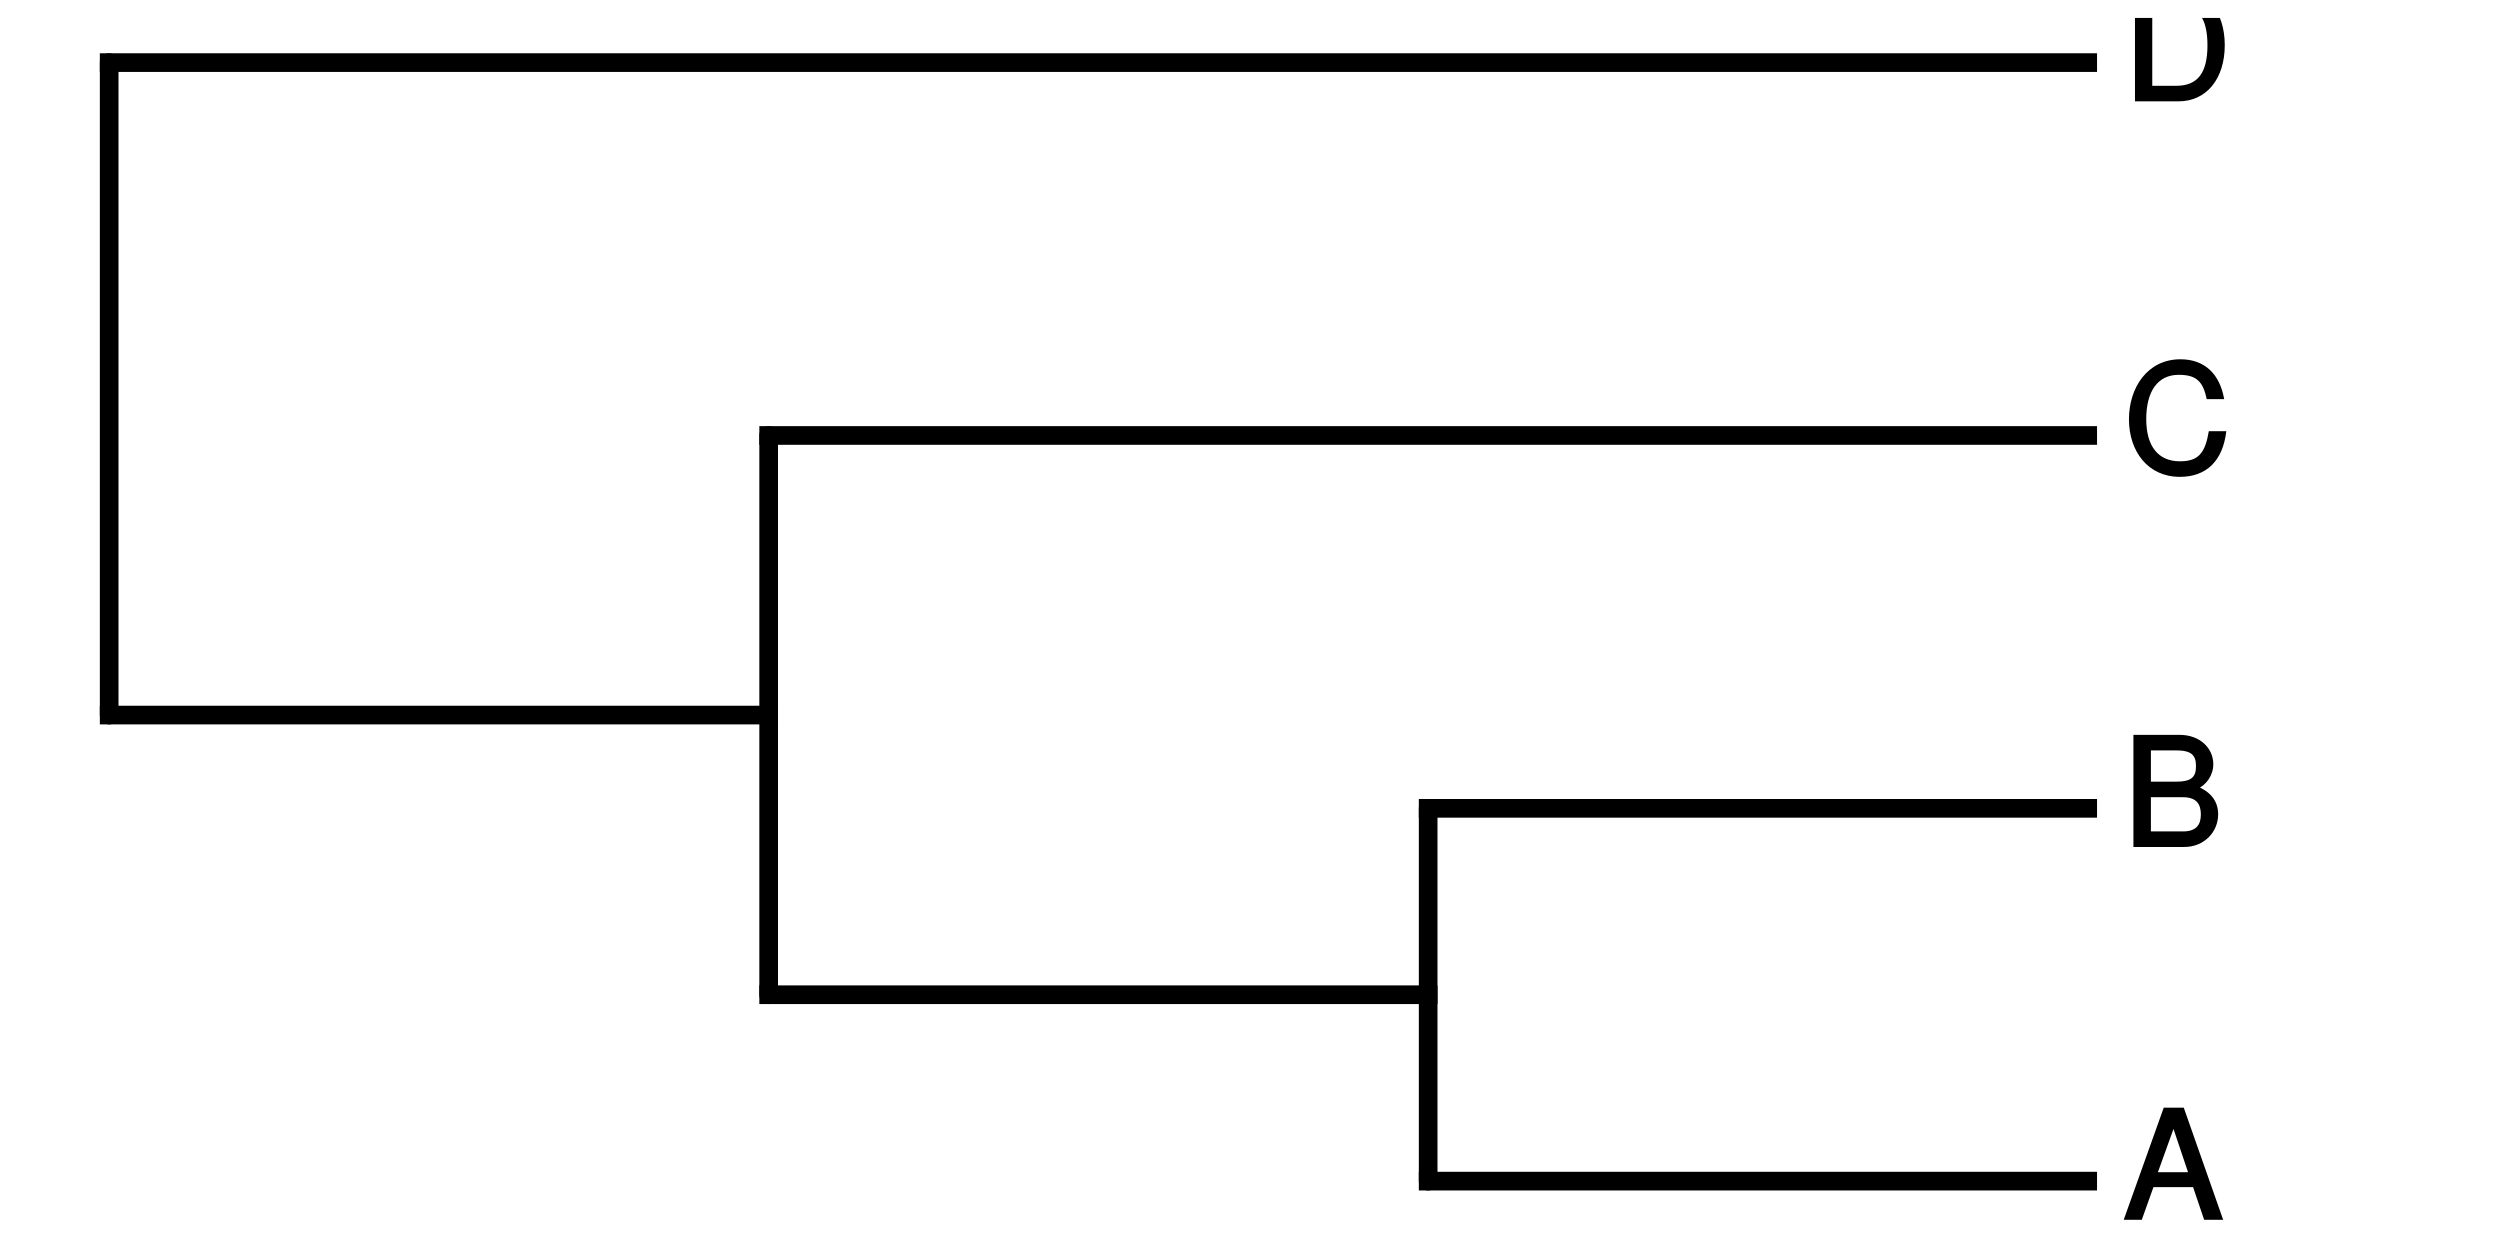
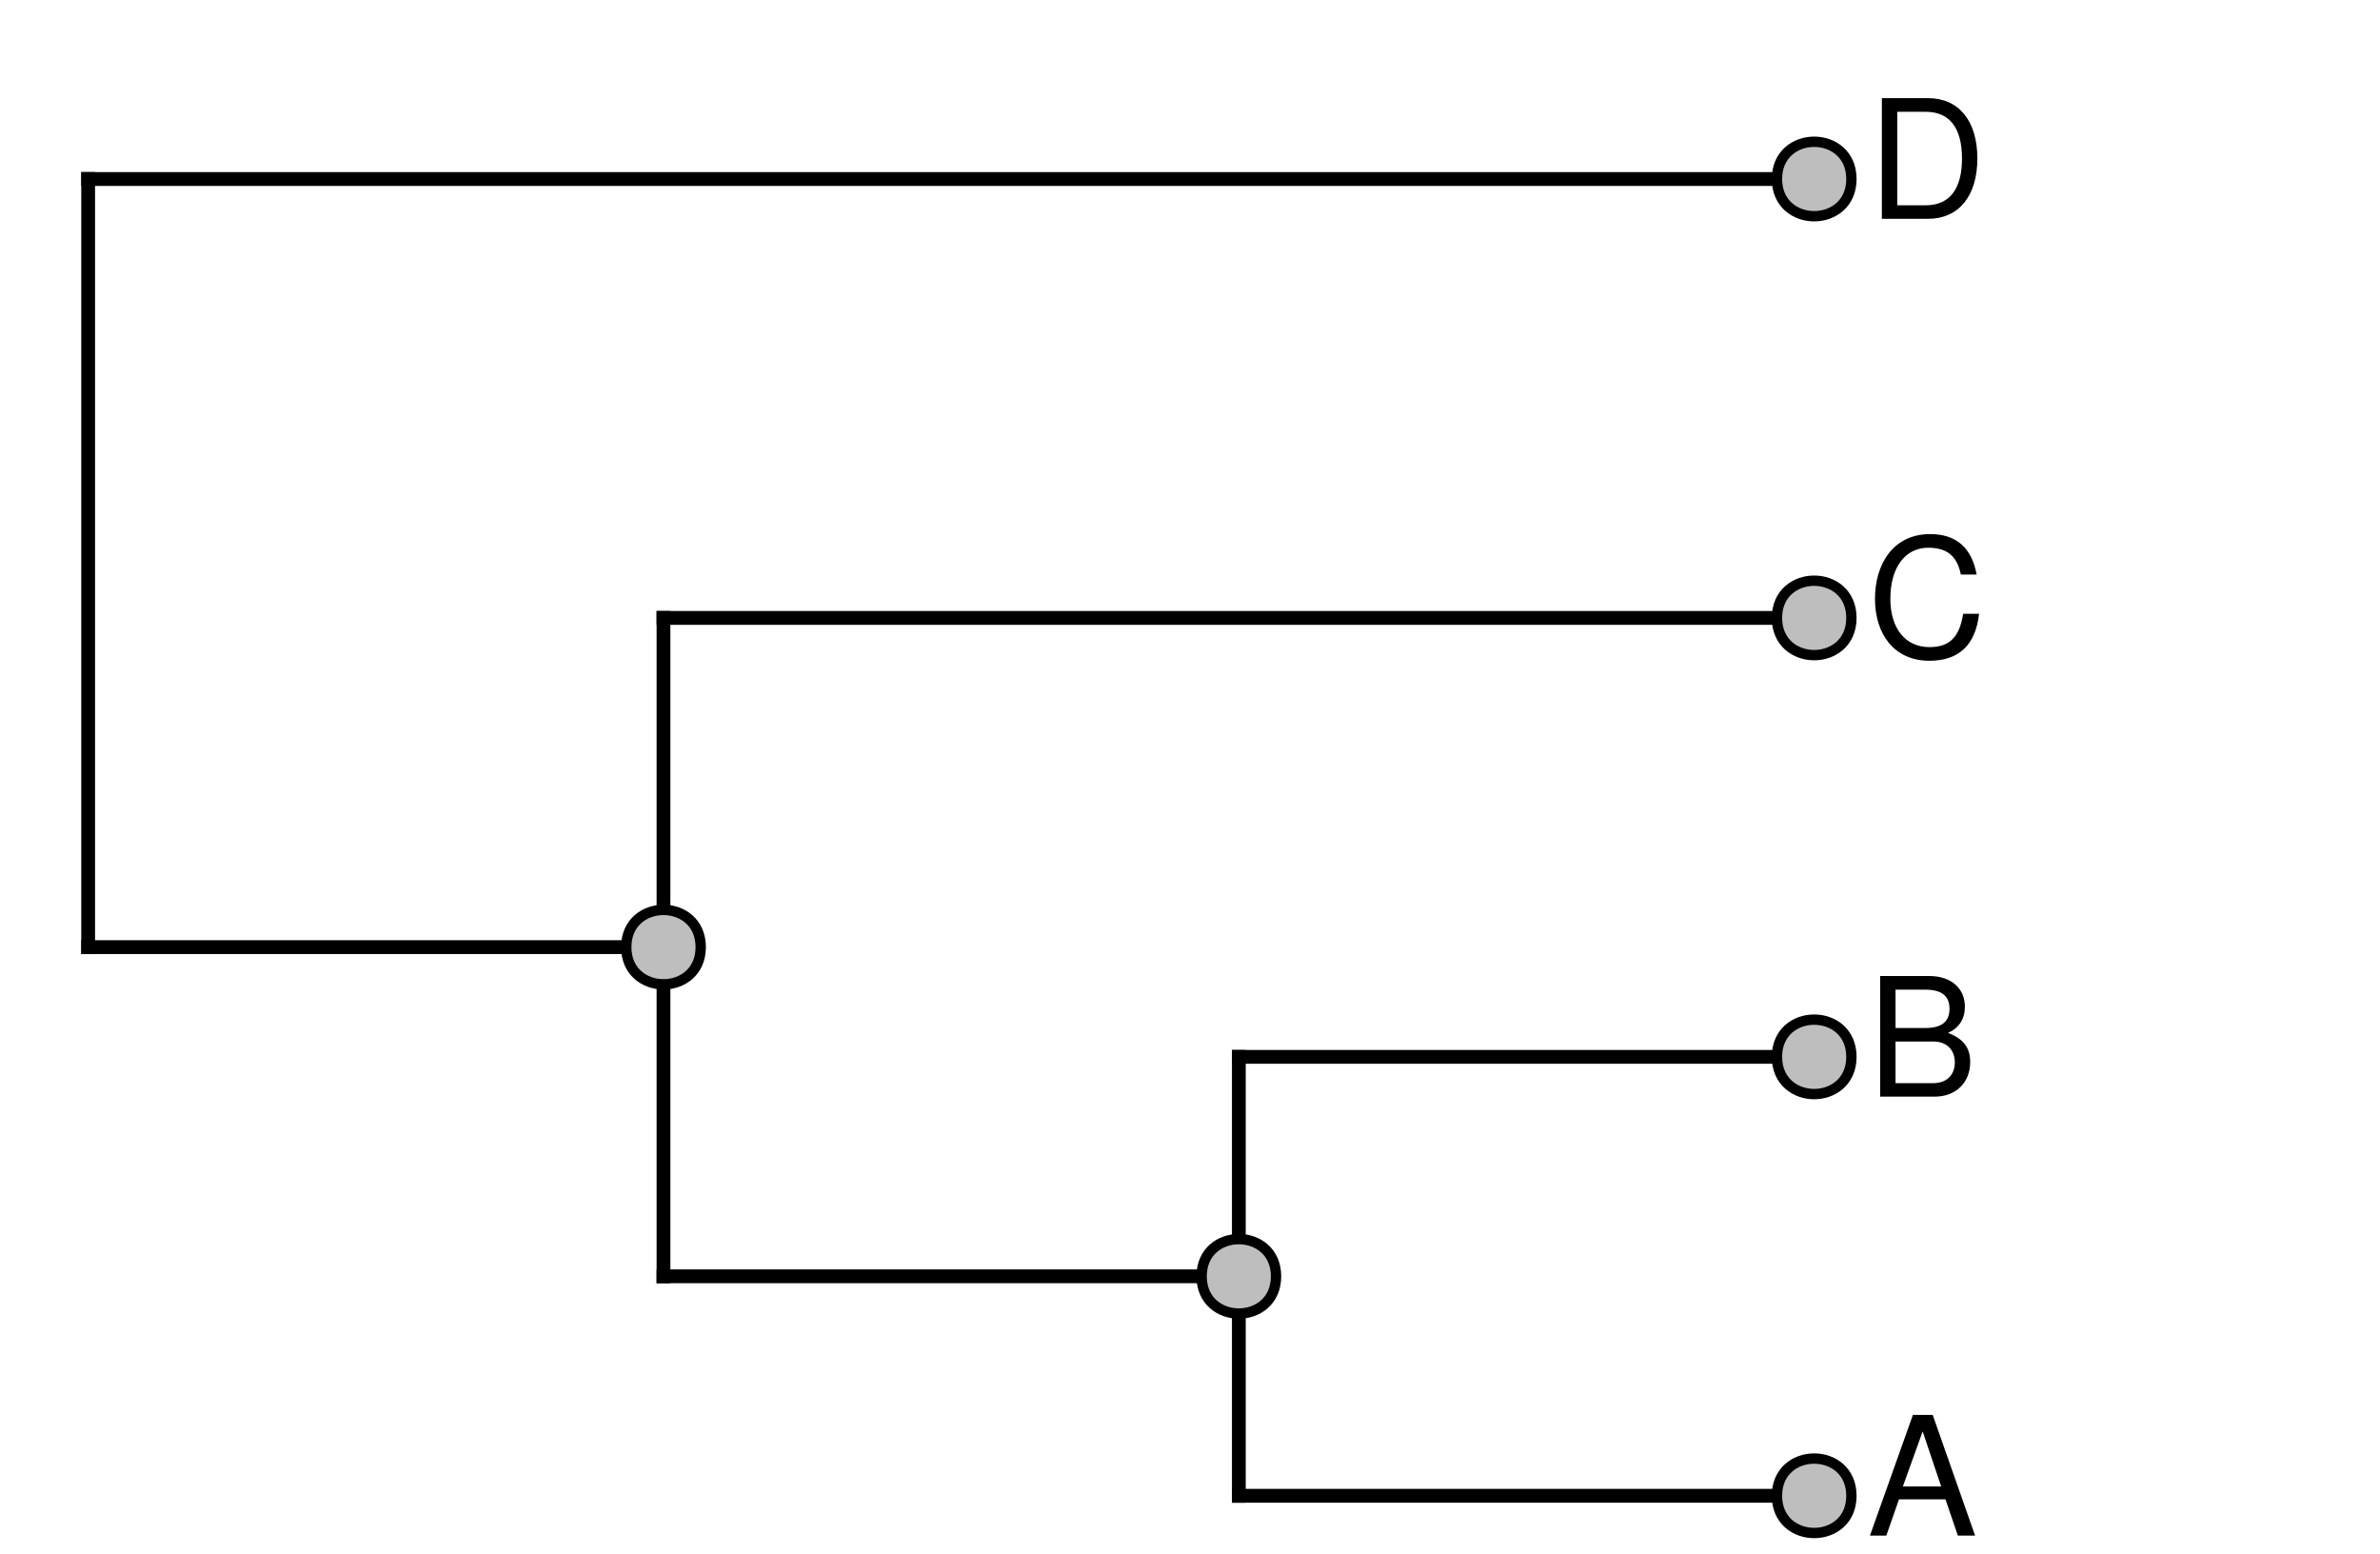
- <svg xmlns="http://www.w3.org/2000/svg" xmlns:xlink="http://www.w3.org/1999/xlink" width="201pt" height="100pt" viewBox="0 0 201 100" version="1.1">
+ <svg xmlns="http://www.w3.org/2000/svg" xmlns:xlink="http://www.w3.org/1999/xlink" width="259pt" height="169pt" viewBox="0 0 259 169" version="1.1">
  <defs>
    <g>
      <symbol overflow="visible" id="glyph0-0">
        <path style="stroke:none;" d="" />
      </symbol>
      <symbol overflow="visible" id="glyph0-1">
-         <path style="stroke:none;" d="M 7.969 -0.125 L 4.844 -9.016 L 3.234 -9.016 L 0.016 0 L 1.469 0 L 2.406 -2.625 L 5.594 -2.625 L 6.484 0 L 8.016 0 Z M 5.375 -3.828 L 2.766 -3.828 L 4.156 -7.688 L 3.891 -7.688 L 5.188 -3.828 Z M 5.375 -3.828 " />
+         <path style="stroke:none;" d="M 11.75 0 L 7.141 -13.125 L 4.984 -13.125 L 0.312 0 L 2.094 0 L 3.469 -3.938 L 8.531 -3.938 L 9.875 0 Z M 8.062 -5.344 L 3.891 -5.344 L 6.047 -11.328 Z M 8.062 -5.344 " />
      </symbol>
      <symbol overflow="visible" id="glyph0-2">
-         <path style="stroke:none;" d="M 7.609 -2.625 C 7.609 -3.688 7 -4.453 5.875 -4.891 L 5.875 -4.625 C 6.672 -4.984 7.219 -5.766 7.219 -6.656 C 7.219 -7.938 6.156 -9.016 4.5 -9.016 L 0.797 -9.016 L 0.797 0 L 4.891 0 C 6.469 0 7.609 -1.188 7.609 -2.625 Z M 5.828 -6.5 C 5.828 -5.609 5.453 -5.25 4.219 -5.25 L 2.203 -5.25 L 2.203 -7.766 L 4.219 -7.766 C 5.453 -7.766 5.828 -7.391 5.828 -6.5 Z M 6.219 -2.609 C 6.219 -1.781 5.844 -1.25 4.781 -1.25 L 2.203 -1.25 L 2.203 -4 L 4.781 -4 C 5.844 -4 6.219 -3.469 6.219 -2.609 Z M 6.219 -2.609 " />
+         <path style="stroke:none;" d="M 11.219 -3.75 C 11.219 -5.328 10.5 -6.281 8.812 -6.938 C 10.016 -7.484 10.641 -8.453 10.641 -9.797 C 10.641 -11.703 9.234 -13.125 6.75 -13.125 L 1.422 -13.125 L 1.422 0 L 7.344 0 C 9.703 0 11.219 -1.578 11.219 -3.75 Z M 8.969 -9.562 C 8.969 -8.219 8.188 -7.469 6.344 -7.469 L 3.094 -7.469 L 3.094 -11.641 L 6.344 -11.641 C 8.188 -11.641 8.969 -10.891 8.969 -9.562 Z M 9.547 -3.719 C 9.547 -2.469 8.766 -1.469 7.188 -1.469 L 3.094 -1.469 L 3.094 -6 L 7.188 -6 C 8.766 -6 9.547 -5 9.547 -3.719 Z M 9.547 -3.719 " />
      </symbol>
      <symbol overflow="visible" id="glyph0-3">
-         <path style="stroke:none;" d="M 8.125 -3.453 L 6.859 -3.453 C 6.562 -1.672 6.016 -1.031 4.531 -1.031 C 2.797 -1.031 1.828 -2.234 1.828 -4.422 C 1.828 -6.656 2.75 -7.984 4.438 -7.984 C 5.812 -7.984 6.391 -7.5 6.688 -6.031 L 8.094 -6.031 C 7.734 -8.094 6.484 -9.234 4.578 -9.234 C 1.922 -9.234 0.438 -6.953 0.438 -4.406 C 0.438 -1.844 1.953 0.219 4.531 0.219 C 6.656 0.219 7.984 -1.047 8.266 -3.453 Z M 8.125 -3.453 " />
+         <path style="stroke:none;" d="M 12.188 -4.781 L 10.453 -4.781 C 10.062 -2.297 9.016 -1.156 6.797 -1.156 C 4.188 -1.156 2.531 -3.156 2.531 -6.422 C 2.531 -9.797 4.125 -11.969 6.656 -11.969 C 8.719 -11.969 9.797 -11.047 10.203 -9.047 L 11.922 -9.047 C 11.391 -11.938 9.734 -13.453 6.859 -13.453 C 2.875 -13.453 0.859 -10.234 0.859 -6.406 C 0.859 -2.578 2.938 0.328 6.781 0.328 C 9.984 0.328 11.797 -1.375 12.188 -4.781 Z M 12.188 -4.781 " />
      </symbol>
      <symbol overflow="visible" id="glyph0-4">
-         <path style="stroke:none;" d="M 8.141 -4.516 C 8.141 -7.219 6.656 -9.016 4.438 -9.016 L 0.922 -9.016 L 0.922 0 L 4.438 0 C 6.641 0 8.141 -1.781 8.141 -4.516 Z M 6.75 -4.5 C 6.75 -2.297 5.969 -1.25 4.25 -1.25 L 2.312 -1.25 L 2.312 -7.766 L 4.25 -7.766 C 5.969 -7.766 6.75 -6.734 6.75 -4.5 Z M 6.75 -4.5 " />
+         <path style="stroke:none;" d="M 12 -6.562 C 12 -10.641 9.984 -13.125 6.656 -13.125 L 1.609 -13.125 L 1.609 0 L 6.656 0 C 9.969 0 12 -2.484 12 -6.562 Z M 10.328 -6.547 C 10.328 -3.234 8.969 -1.469 6.375 -1.469 L 3.281 -1.469 L 3.281 -11.641 L 6.375 -11.641 C 8.969 -11.641 10.328 -9.906 10.328 -6.547 Z M 10.328 -6.547 " />
      </symbol>
    </g>
-     <clipPath id="clip1">
-       <path d="M 171 1.441 L 179 1.441 L 179 9 L 171 9 Z M 171 1.441 " />
-     </clipPath>
  </defs>
  <g id="surface1">
-     <rect x="0" y="0" width="201" height="100" style="fill:rgb(100%,100%,100%);fill-opacity:1;stroke:none;" />
-     <path style="fill:none;stroke-width:1.5;stroke-linecap:round;stroke-linejoin:round;stroke:rgb(0%,0%,0%);stroke-opacity:1;stroke-miterlimit:10;" d="M 114.824 94.965 L 114.824 64.988 " />
-     <path style="fill:none;stroke-width:1.5;stroke-linecap:round;stroke-linejoin:round;stroke:rgb(0%,0%,0%);stroke-opacity:1;stroke-miterlimit:10;" d="M 61.801 79.977 L 61.801 35.012 " />
-     <path style="fill:none;stroke-width:1.5;stroke-linecap:round;stroke-linejoin:round;stroke:rgb(0%,0%,0%);stroke-opacity:1;stroke-miterlimit:10;" d="M 8.777 57.492 L 8.777 5.035 " />
-     <path style="fill:none;stroke-width:1.5;stroke-linecap:square;stroke-linejoin:round;stroke:rgb(0%,0%,0%);stroke-opacity:1;stroke-miterlimit:10;" d="M 8.777 57.492 L 61.801 57.492 " />
-     <path style="fill:none;stroke-width:1.5;stroke-linecap:square;stroke-linejoin:round;stroke:rgb(0%,0%,0%);stroke-opacity:1;stroke-miterlimit:10;" d="M 61.801 79.977 L 114.824 79.977 " />
-     <path style="fill:none;stroke-width:1.5;stroke-linecap:square;stroke-linejoin:round;stroke:rgb(0%,0%,0%);stroke-opacity:1;stroke-miterlimit:10;" d="M 114.824 94.965 L 167.852 94.965 " />
-     <path style="fill:none;stroke-width:1.5;stroke-linecap:square;stroke-linejoin:round;stroke:rgb(0%,0%,0%);stroke-opacity:1;stroke-miterlimit:10;" d="M 114.824 64.988 L 167.852 64.988 " />
-     <path style="fill:none;stroke-width:1.5;stroke-linecap:square;stroke-linejoin:round;stroke:rgb(0%,0%,0%);stroke-opacity:1;stroke-miterlimit:10;" d="M 61.801 35.012 L 167.852 35.012 " />
-     <path style="fill:none;stroke-width:1.5;stroke-linecap:square;stroke-linejoin:round;stroke:rgb(0%,0%,0%);stroke-opacity:1;stroke-miterlimit:10;" d="M 8.777 5.035 L 167.852 5.035 " />
+     <rect x="0" y="0" width="259" height="169" style="fill:rgb(100%,100%,100%);fill-opacity:1;stroke:none;" />
+     <path style="fill:none;stroke-width:1.5;stroke-linecap:square;stroke-linejoin:round;stroke:rgb(0%,0%,0%);stroke-opacity:1;stroke-miterlimit:10;" d="M 9.594 103.047 L 72.203 103.047 " />
+     <path style="fill:none;stroke-width:1.5;stroke-linecap:square;stroke-linejoin:round;stroke:rgb(0%,0%,0%);stroke-opacity:1;stroke-miterlimit:10;" d="M 72.203 138.863 L 134.816 138.863 " />
+     <path style="fill:none;stroke-width:1.5;stroke-linecap:square;stroke-linejoin:round;stroke:rgb(0%,0%,0%);stroke-opacity:1;stroke-miterlimit:10;" d="M 134.816 162.742 L 197.426 162.742 " />
+     <path style="fill:none;stroke-width:1.5;stroke-linecap:square;stroke-linejoin:round;stroke:rgb(0%,0%,0%);stroke-opacity:1;stroke-miterlimit:10;" d="M 134.816 114.984 L 197.426 114.984 " />
+     <path style="fill:none;stroke-width:1.5;stroke-linecap:square;stroke-linejoin:round;stroke:rgb(0%,0%,0%);stroke-opacity:1;stroke-miterlimit:10;" d="M 72.203 67.23 L 197.426 67.23 " />
+     <path style="fill:none;stroke-width:1.5;stroke-linecap:square;stroke-linejoin:round;stroke:rgb(0%,0%,0%);stroke-opacity:1;stroke-miterlimit:10;" d="M 9.594 19.477 L 197.426 19.477 " />
+     <path style="fill:none;stroke-width:1.5;stroke-linecap:square;stroke-linejoin:round;stroke:rgb(0%,0%,0%);stroke-opacity:1;stroke-miterlimit:10;" d="M 9.594 103.047 L 9.594 19.477 " />
+     <path style="fill:none;stroke-width:1.5;stroke-linecap:square;stroke-linejoin:round;stroke:rgb(0%,0%,0%);stroke-opacity:1;stroke-miterlimit:10;" d="M 72.203 138.863 L 72.203 67.23 " />
+     <path style="fill:none;stroke-width:1.5;stroke-linecap:square;stroke-linejoin:round;stroke:rgb(0%,0%,0%);stroke-opacity:1;stroke-miterlimit:10;" d="M 134.816 162.742 L 134.816 114.984 " />
+     <path style="fill-rule:nonzero;fill:rgb(74.51%,74.51%,74.51%);fill-opacity:1;stroke-width:1.125;stroke-linecap:round;stroke-linejoin:round;stroke:rgb(0%,0%,0%);stroke-opacity:1;stroke-miterlimit:10;" d="M 76.254 103.047 C 76.254 108.445 68.152 108.445 68.152 103.047 C 68.152 97.648 76.254 97.648 76.254 103.047 " />
+     <path style="fill-rule:nonzero;fill:rgb(74.51%,74.51%,74.51%);fill-opacity:1;stroke-width:1.125;stroke-linecap:round;stroke-linejoin:round;stroke:rgb(0%,0%,0%);stroke-opacity:1;stroke-miterlimit:10;" d="M 138.863 138.863 C 138.863 144.262 130.766 144.262 130.766 138.863 C 130.766 133.465 138.863 133.465 138.863 138.863 " />
+     <path style="fill-rule:nonzero;fill:rgb(74.51%,74.51%,74.51%);fill-opacity:1;stroke-width:1.125;stroke-linecap:round;stroke-linejoin:round;stroke:rgb(0%,0%,0%);stroke-opacity:1;stroke-miterlimit:10;" d="M 201.477 162.742 C 201.477 168.141 193.375 168.141 193.375 162.742 C 193.375 157.34 201.477 157.34 201.477 162.742 " />
+     <path style="fill-rule:nonzero;fill:rgb(74.51%,74.51%,74.51%);fill-opacity:1;stroke-width:1.125;stroke-linecap:round;stroke-linejoin:round;stroke:rgb(0%,0%,0%);stroke-opacity:1;stroke-miterlimit:10;" d="M 201.477 114.984 C 201.477 120.387 193.375 120.387 193.375 114.984 C 193.375 109.586 201.477 109.586 201.477 114.984 " />
+     <path style="fill-rule:nonzero;fill:rgb(74.51%,74.51%,74.51%);fill-opacity:1;stroke-width:1.125;stroke-linecap:round;stroke-linejoin:round;stroke:rgb(0%,0%,0%);stroke-opacity:1;stroke-miterlimit:10;" d="M 201.477 67.23 C 201.477 72.629 193.375 72.629 193.375 67.23 C 193.375 61.832 201.477 61.832 201.477 67.23 " />
+     <path style="fill-rule:nonzero;fill:rgb(74.51%,74.51%,74.51%);fill-opacity:1;stroke-width:1.125;stroke-linecap:round;stroke-linejoin:round;stroke:rgb(0%,0%,0%);stroke-opacity:1;stroke-miterlimit:10;" d="M 201.477 19.477 C 201.477 24.875 193.375 24.875 193.375 19.477 C 193.375 14.074 201.477 14.074 201.477 19.477 " />
    <g style="fill:rgb(0%,0%,0%);fill-opacity:1;">
-       <use xlink:href="#glyph0-1" x="170.73" y="98.073" />
+       <use xlink:href="#glyph0-1" x="203.184" y="167.07" />
    </g>
    <g style="fill:rgb(0%,0%,0%);fill-opacity:1;">
-       <use xlink:href="#glyph0-2" x="170.73" y="68.097" />
+       <use xlink:href="#glyph0-2" x="203.184" y="119.316" />
    </g>
    <g style="fill:rgb(0%,0%,0%);fill-opacity:1;">
-       <use xlink:href="#glyph0-3" x="170.73" y="38.12" />
+       <use xlink:href="#glyph0-3" x="203.184" y="71.562" />
    </g>
-     <g clip-path="url(#clip1)" clip-rule="nonzero">
-       <g style="fill:rgb(0%,0%,0%);fill-opacity:1;">
-         <use xlink:href="#glyph0-4" x="170.73" y="8.147" />
-       </g>
+     <g style="fill:rgb(0%,0%,0%);fill-opacity:1;">
+       <use xlink:href="#glyph0-4" x="203.184" y="23.805" />
    </g>
  </g>
</svg>
